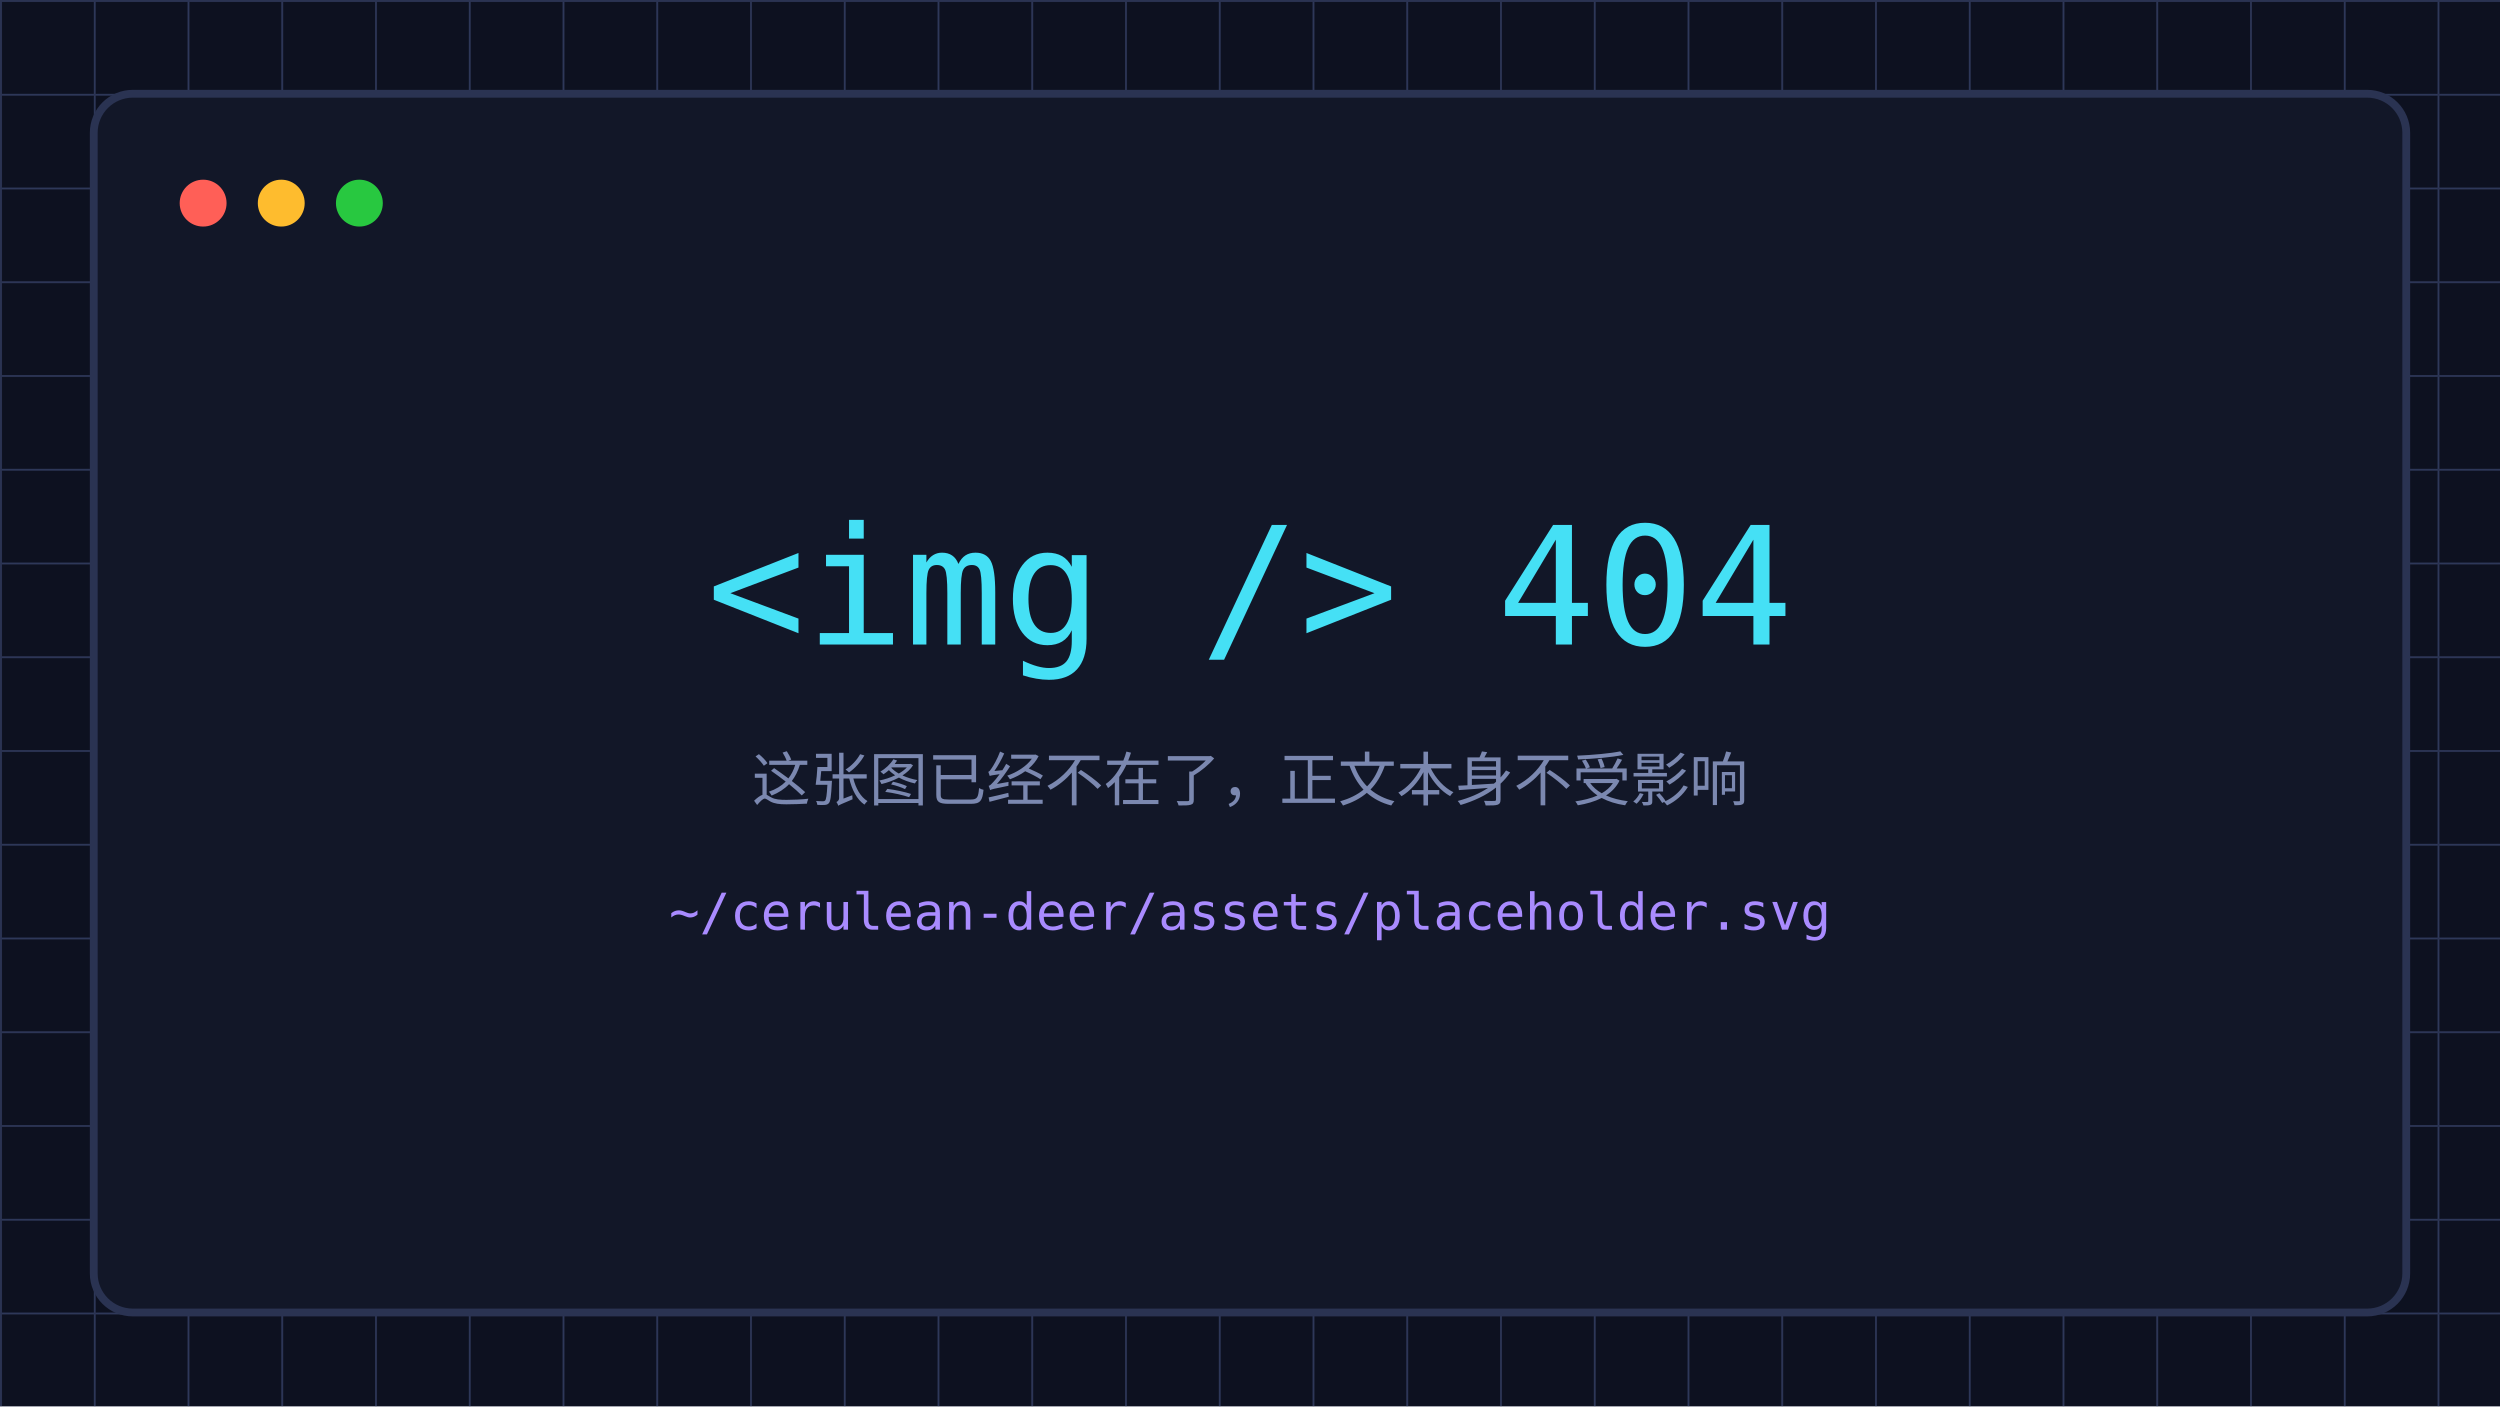
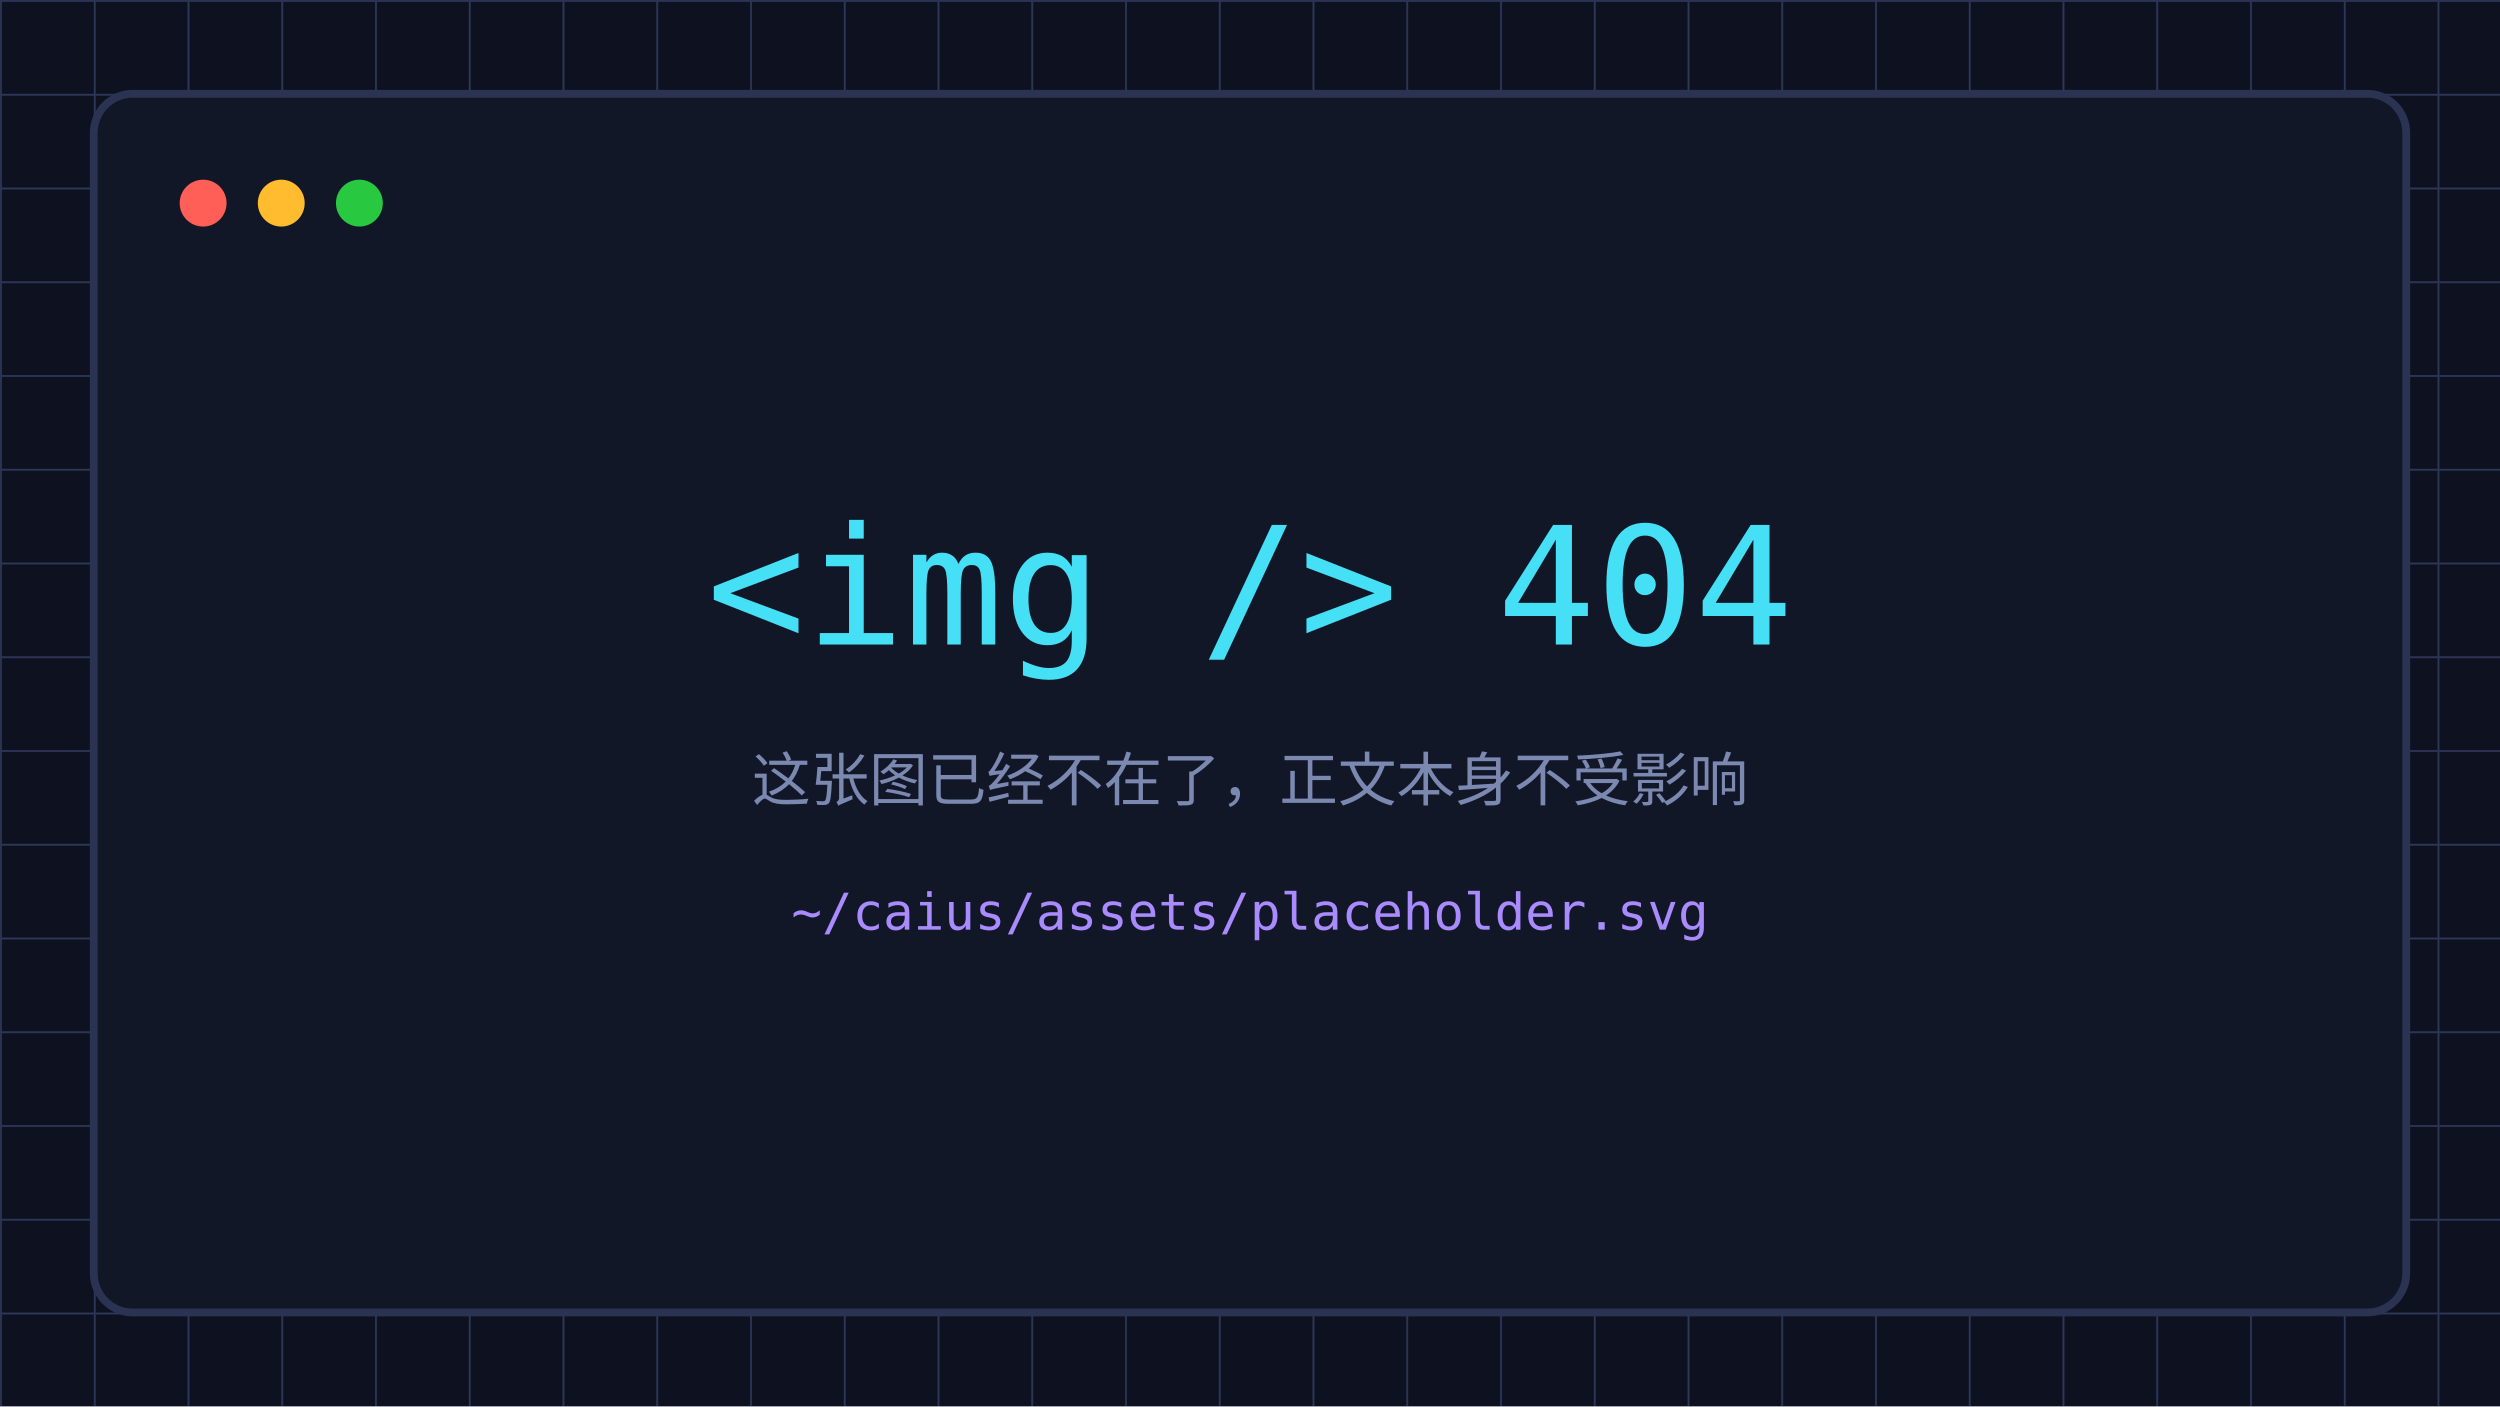
<svg xmlns="http://www.w3.org/2000/svg" viewBox="0 0 640 360" role="img" aria-label="图片加载失败">
  <defs>
    <pattern id="grid" width="24" height="24" patternUnits="userSpaceOnUse">
      <path d="M24 0H0V24" fill="none" stroke="#2a3352" stroke-width="1" />
    </pattern>
  </defs>
  <rect width="640" height="360" fill="#0d1120" />
  <rect width="640" height="360" fill="url(#grid)" />
  <rect x="24" y="24" width="592" height="312" rx="10" fill="#121728" stroke="#2a3352" stroke-width="2" />
  <circle cx="52" cy="52" r="6" fill="#ff5f57" />
  <circle cx="72" cy="52" r="6" fill="#febc2e" />
  <circle cx="92" cy="52" r="6" fill="#28c840" />
  <text x="320" y="165" text-anchor="middle" font-family="monospace" font-size="42" fill="#45e0f5">&lt;img /&gt; 404</text>
  <text x="320" y="205" text-anchor="middle" font-family="monospace" font-size="15" fill="#7b88b0">这张图已经不在了，正文本身不受影响</text>
-   <text x="320" y="238" text-anchor="middle" font-family="monospace" font-size="13" fill="#a98bff">~/cerulean-deer/assets/placeholder.svg</text>
+   <text x="320" y="238" text-anchor="middle" font-family="monospace" font-size="13" fill="#a98bff">~/caius/assets/placeholder.svg</text>
</svg>
